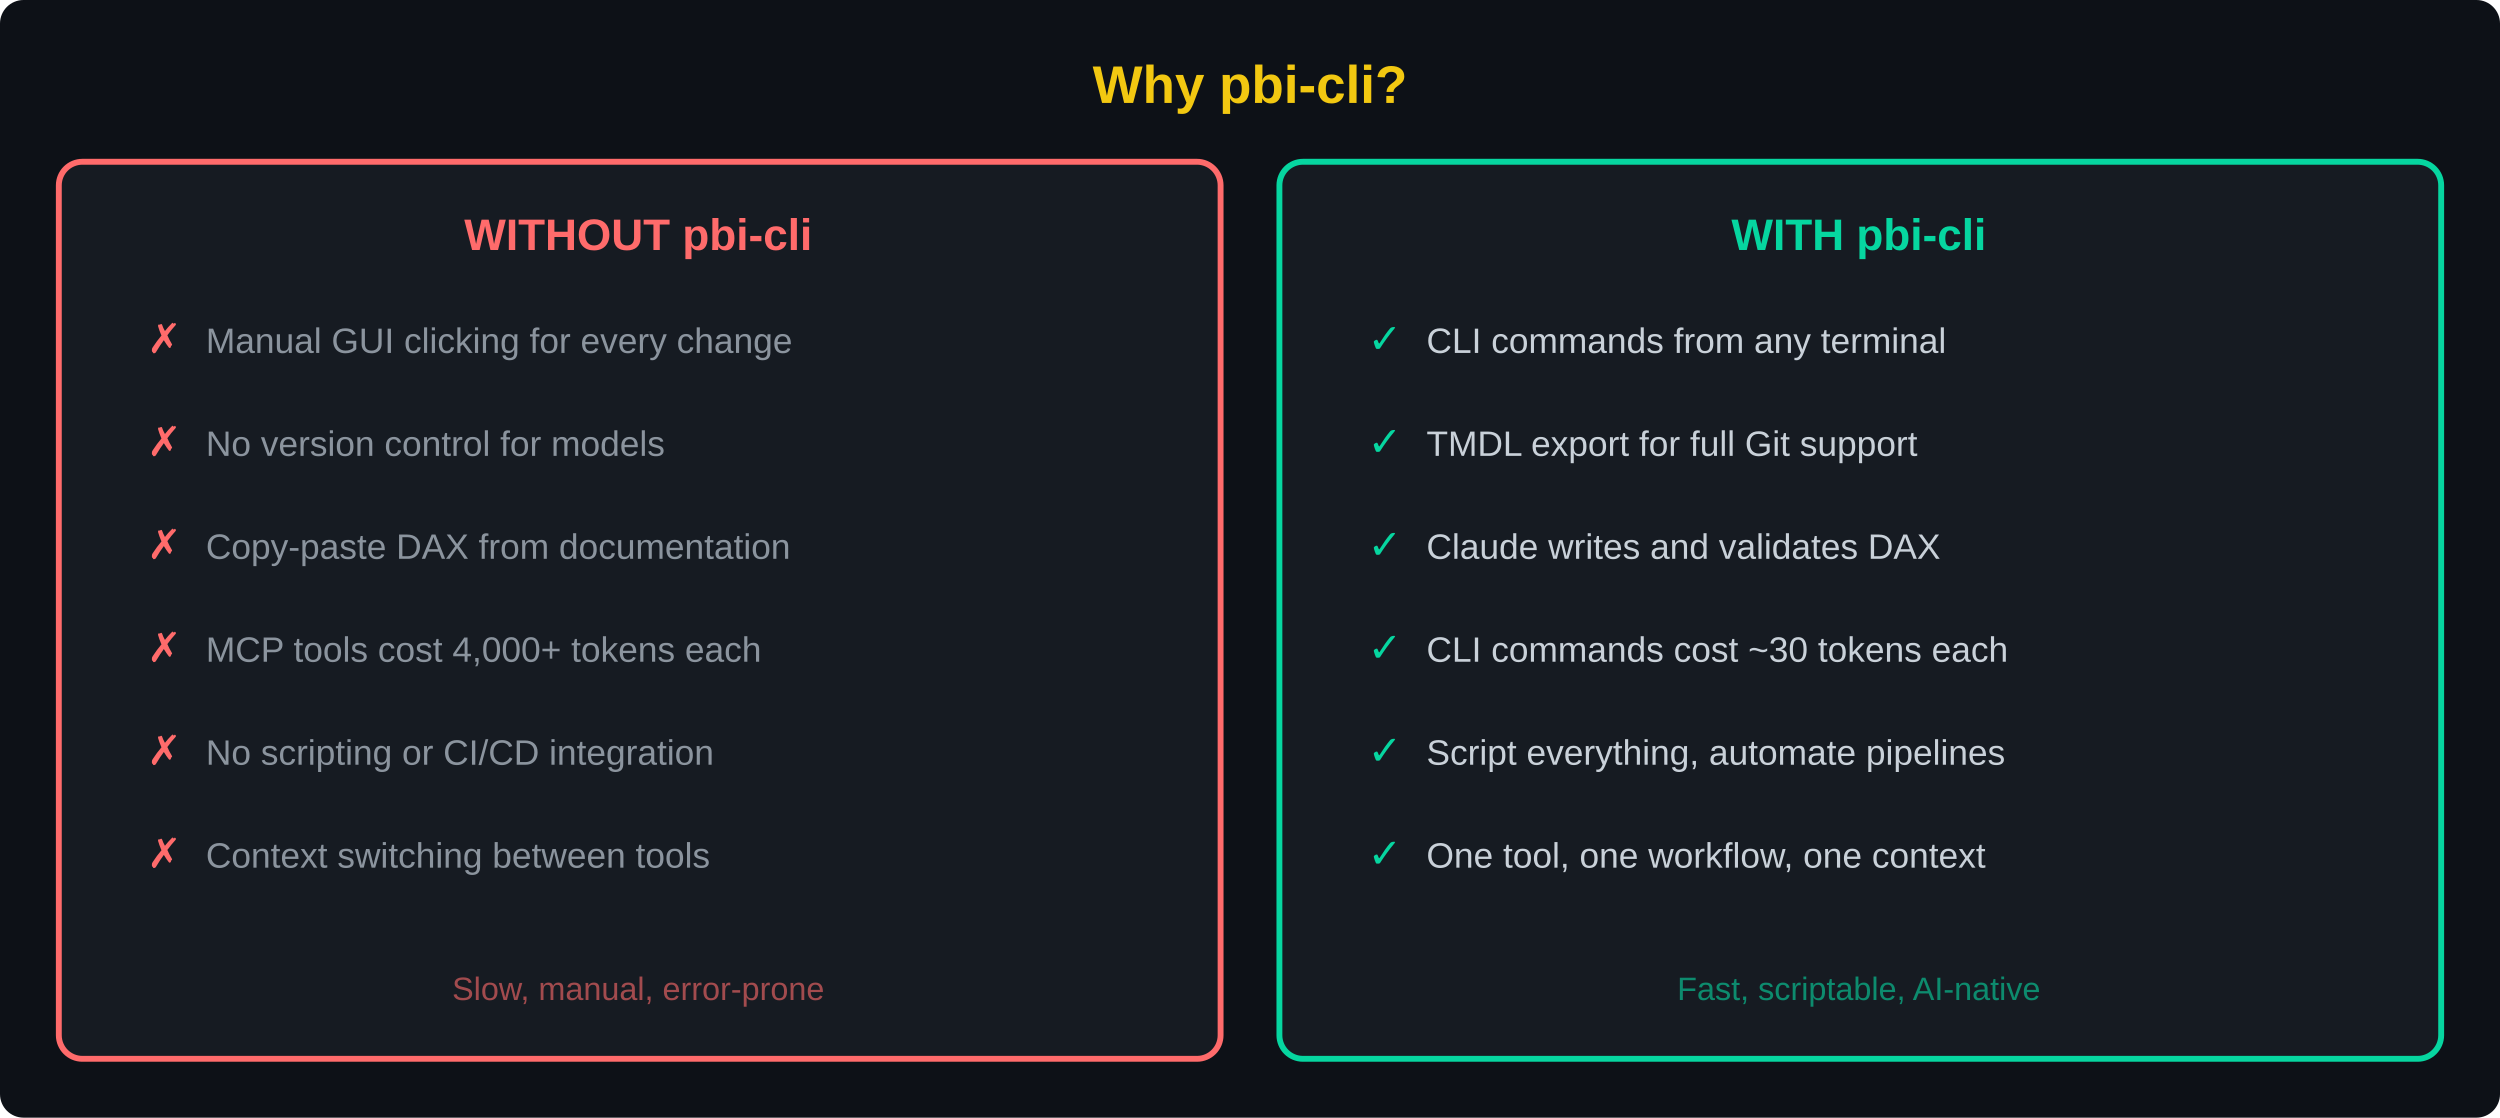
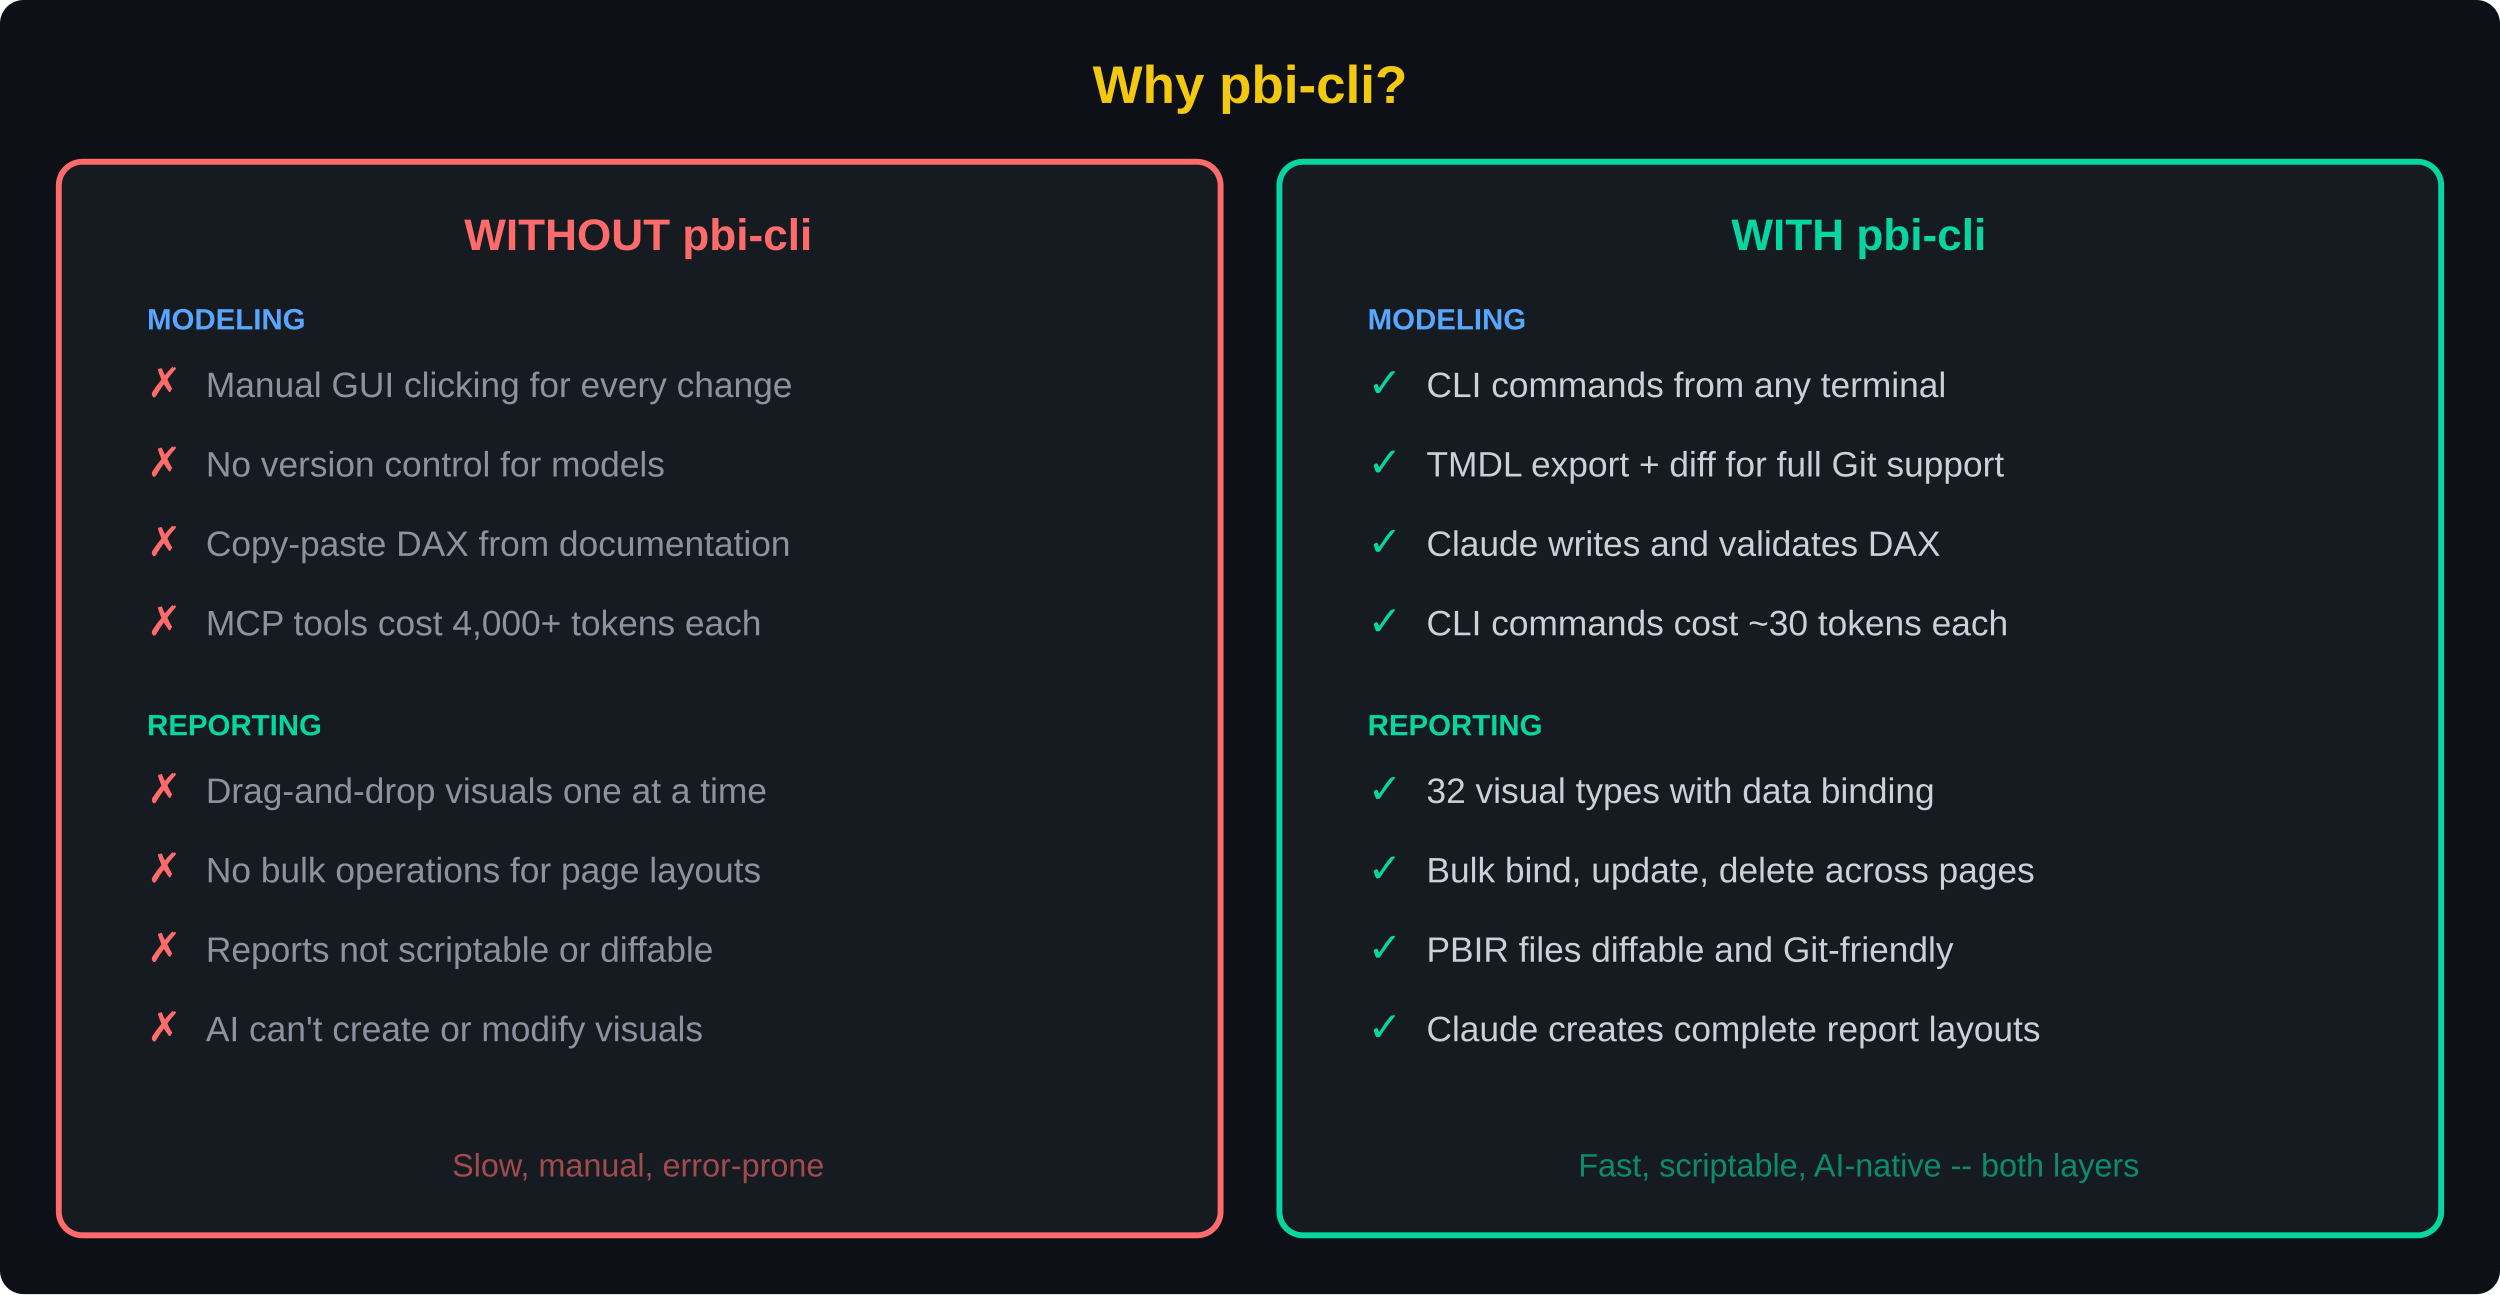
- <svg xmlns="http://www.w3.org/2000/svg" width="850" height="380" viewBox="0 0 850 380">
+ <svg xmlns="http://www.w3.org/2000/svg" width="850" height="440" viewBox="0 0 850 440">
  <rect width="100%" height="100%" fill="#0d1117" rx="8" />
  <text x="425" y="35" font-family="'Segoe UI', Arial, sans-serif" font-size="18" fill="#F2C811" text-anchor="middle" font-weight="bold">Why pbi-cli?</text>
-   <rect x="20" y="55" width="395" height="305" rx="8" fill="#161b22" stroke="#ff6b6b" stroke-width="2" />
+   <rect x="20" y="55" width="395" height="365" rx="8" fill="#161b22" stroke="#ff6b6b" stroke-width="2" />
  <text x="217" y="85" font-family="'Segoe UI', Arial, sans-serif" font-size="15" fill="#ff6b6b" text-anchor="middle" font-weight="bold">WITHOUT pbi-cli</text>
-   <text x="50" y="120" font-family="'Segoe UI', Arial, sans-serif" font-size="14" fill="#ff6b6b">✗</text>
-   <text x="70" y="120" font-family="'Segoe UI', Arial, sans-serif" font-size="12" fill="#8b949e">Manual GUI clicking for every change</text>
-   <text x="50" y="155" font-family="'Segoe UI', Arial, sans-serif" font-size="14" fill="#ff6b6b">✗</text>
-   <text x="70" y="155" font-family="'Segoe UI', Arial, sans-serif" font-size="12" fill="#8b949e">No version control for models</text>
-   <text x="50" y="190" font-family="'Segoe UI', Arial, sans-serif" font-size="14" fill="#ff6b6b">✗</text>
-   <text x="70" y="190" font-family="'Segoe UI', Arial, sans-serif" font-size="12" fill="#8b949e">Copy-paste DAX from documentation</text>
-   <text x="50" y="225" font-family="'Segoe UI', Arial, sans-serif" font-size="14" fill="#ff6b6b">✗</text>
-   <text x="70" y="225" font-family="'Segoe UI', Arial, sans-serif" font-size="12" fill="#8b949e">MCP tools cost 4,000+ tokens each</text>
-   <text x="50" y="260" font-family="'Segoe UI', Arial, sans-serif" font-size="14" fill="#ff6b6b">✗</text>
-   <text x="70" y="260" font-family="'Segoe UI', Arial, sans-serif" font-size="12" fill="#8b949e">No scripting or CI/CD integration</text>
-   <text x="50" y="295" font-family="'Segoe UI', Arial, sans-serif" font-size="14" fill="#ff6b6b">✗</text>
-   <text x="70" y="295" font-family="'Segoe UI', Arial, sans-serif" font-size="12" fill="#8b949e">Context switching between tools</text>
-   <text x="217" y="340" font-family="'Segoe UI', Arial, sans-serif" font-size="11" fill="#ff6b6b" text-anchor="middle" opacity="0.6">Slow, manual, error-prone</text>
-   <rect x="435" y="55" width="395" height="305" rx="8" fill="#161b22" stroke="#06d6a0" stroke-width="2" />
+   <text x="50" y="112" font-family="'Segoe UI', Arial, sans-serif" font-size="10" fill="#58a6ff" font-weight="bold">MODELING</text>
+   <text x="50" y="135" font-family="'Segoe UI', Arial, sans-serif" font-size="14" fill="#ff6b6b">✗</text>
+   <text x="70" y="135" font-family="'Segoe UI', Arial, sans-serif" font-size="12" fill="#8b949e">Manual GUI clicking for every change</text>
+   <text x="50" y="162" font-family="'Segoe UI', Arial, sans-serif" font-size="14" fill="#ff6b6b">✗</text>
+   <text x="70" y="162" font-family="'Segoe UI', Arial, sans-serif" font-size="12" fill="#8b949e">No version control for models</text>
+   <text x="50" y="189" font-family="'Segoe UI', Arial, sans-serif" font-size="14" fill="#ff6b6b">✗</text>
+   <text x="70" y="189" font-family="'Segoe UI', Arial, sans-serif" font-size="12" fill="#8b949e">Copy-paste DAX from documentation</text>
+   <text x="50" y="216" font-family="'Segoe UI', Arial, sans-serif" font-size="14" fill="#ff6b6b">✗</text>
+   <text x="70" y="216" font-family="'Segoe UI', Arial, sans-serif" font-size="12" fill="#8b949e">MCP tools cost 4,000+ tokens each</text>
+   <text x="50" y="250" font-family="'Segoe UI', Arial, sans-serif" font-size="10" fill="#06d6a0" font-weight="bold">REPORTING</text>
+   <text x="50" y="273" font-family="'Segoe UI', Arial, sans-serif" font-size="14" fill="#ff6b6b">✗</text>
+   <text x="70" y="273" font-family="'Segoe UI', Arial, sans-serif" font-size="12" fill="#8b949e">Drag-and-drop visuals one at a time</text>
+   <text x="50" y="300" font-family="'Segoe UI', Arial, sans-serif" font-size="14" fill="#ff6b6b">✗</text>
+   <text x="70" y="300" font-family="'Segoe UI', Arial, sans-serif" font-size="12" fill="#8b949e">No bulk operations for page layouts</text>
+   <text x="50" y="327" font-family="'Segoe UI', Arial, sans-serif" font-size="14" fill="#ff6b6b">✗</text>
+   <text x="70" y="327" font-family="'Segoe UI', Arial, sans-serif" font-size="12" fill="#8b949e">Reports not scriptable or diffable</text>
+   <text x="50" y="354" font-family="'Segoe UI', Arial, sans-serif" font-size="14" fill="#ff6b6b">✗</text>
+   <text x="70" y="354" font-family="'Segoe UI', Arial, sans-serif" font-size="12" fill="#8b949e">AI can't create or modify visuals</text>
+   <text x="217" y="400" font-family="'Segoe UI', Arial, sans-serif" font-size="11" fill="#ff6b6b" text-anchor="middle" opacity="0.6">Slow, manual, error-prone</text>
+   <rect x="435" y="55" width="395" height="365" rx="8" fill="#161b22" stroke="#06d6a0" stroke-width="2" />
  <text x="632" y="85" font-family="'Segoe UI', Arial, sans-serif" font-size="15" fill="#06d6a0" text-anchor="middle" font-weight="bold">WITH pbi-cli</text>
-   <text x="465" y="120" font-family="'Segoe UI', Arial, sans-serif" font-size="14" fill="#06d6a0">✓</text>
-   <text x="485" y="120" font-family="'Segoe UI', Arial, sans-serif" font-size="12" fill="#c9d1d9">CLI commands from any terminal</text>
-   <text x="465" y="155" font-family="'Segoe UI', Arial, sans-serif" font-size="14" fill="#06d6a0">✓</text>
-   <text x="485" y="155" font-family="'Segoe UI', Arial, sans-serif" font-size="12" fill="#c9d1d9">TMDL export for full Git support</text>
-   <text x="465" y="190" font-family="'Segoe UI', Arial, sans-serif" font-size="14" fill="#06d6a0">✓</text>
-   <text x="485" y="190" font-family="'Segoe UI', Arial, sans-serif" font-size="12" fill="#c9d1d9">Claude writes and validates DAX</text>
-   <text x="465" y="225" font-family="'Segoe UI', Arial, sans-serif" font-size="14" fill="#06d6a0">✓</text>
-   <text x="485" y="225" font-family="'Segoe UI', Arial, sans-serif" font-size="12" fill="#c9d1d9">CLI commands cost ~30 tokens each</text>
-   <text x="465" y="260" font-family="'Segoe UI', Arial, sans-serif" font-size="14" fill="#06d6a0">✓</text>
-   <text x="485" y="260" font-family="'Segoe UI', Arial, sans-serif" font-size="12" fill="#c9d1d9">Script everything, automate pipelines</text>
-   <text x="465" y="295" font-family="'Segoe UI', Arial, sans-serif" font-size="14" fill="#06d6a0">✓</text>
-   <text x="485" y="295" font-family="'Segoe UI', Arial, sans-serif" font-size="12" fill="#c9d1d9">One tool, one workflow, one context</text>
-   <text x="632" y="340" font-family="'Segoe UI', Arial, sans-serif" font-size="11" fill="#06d6a0" text-anchor="middle" opacity="0.6">Fast, scriptable, AI-native</text>
+   <text x="465" y="112" font-family="'Segoe UI', Arial, sans-serif" font-size="10" fill="#58a6ff" font-weight="bold">MODELING</text>
+   <text x="465" y="135" font-family="'Segoe UI', Arial, sans-serif" font-size="14" fill="#06d6a0">✓</text>
+   <text x="485" y="135" font-family="'Segoe UI', Arial, sans-serif" font-size="12" fill="#c9d1d9">CLI commands from any terminal</text>
+   <text x="465" y="162" font-family="'Segoe UI', Arial, sans-serif" font-size="14" fill="#06d6a0">✓</text>
+   <text x="485" y="162" font-family="'Segoe UI', Arial, sans-serif" font-size="12" fill="#c9d1d9">TMDL export + diff for full Git support</text>
+   <text x="465" y="189" font-family="'Segoe UI', Arial, sans-serif" font-size="14" fill="#06d6a0">✓</text>
+   <text x="485" y="189" font-family="'Segoe UI', Arial, sans-serif" font-size="12" fill="#c9d1d9">Claude writes and validates DAX</text>
+   <text x="465" y="216" font-family="'Segoe UI', Arial, sans-serif" font-size="14" fill="#06d6a0">✓</text>
+   <text x="485" y="216" font-family="'Segoe UI', Arial, sans-serif" font-size="12" fill="#c9d1d9">CLI commands cost ~30 tokens each</text>
+   <text x="465" y="250" font-family="'Segoe UI', Arial, sans-serif" font-size="10" fill="#06d6a0" font-weight="bold">REPORTING</text>
+   <text x="465" y="273" font-family="'Segoe UI', Arial, sans-serif" font-size="14" fill="#06d6a0">✓</text>
+   <text x="485" y="273" font-family="'Segoe UI', Arial, sans-serif" font-size="12" fill="#c9d1d9">32 visual types with data binding</text>
+   <text x="465" y="300" font-family="'Segoe UI', Arial, sans-serif" font-size="14" fill="#06d6a0">✓</text>
+   <text x="485" y="300" font-family="'Segoe UI', Arial, sans-serif" font-size="12" fill="#c9d1d9">Bulk bind, update, delete across pages</text>
+   <text x="465" y="327" font-family="'Segoe UI', Arial, sans-serif" font-size="14" fill="#06d6a0">✓</text>
+   <text x="485" y="327" font-family="'Segoe UI', Arial, sans-serif" font-size="12" fill="#c9d1d9">PBIR files diffable and Git-friendly</text>
+   <text x="465" y="354" font-family="'Segoe UI', Arial, sans-serif" font-size="14" fill="#06d6a0">✓</text>
+   <text x="485" y="354" font-family="'Segoe UI', Arial, sans-serif" font-size="12" fill="#c9d1d9">Claude creates complete report layouts</text>
+   <text x="632" y="400" font-family="'Segoe UI', Arial, sans-serif" font-size="11" fill="#06d6a0" text-anchor="middle" opacity="0.6">Fast, scriptable, AI-native -- both layers</text>
</svg>
